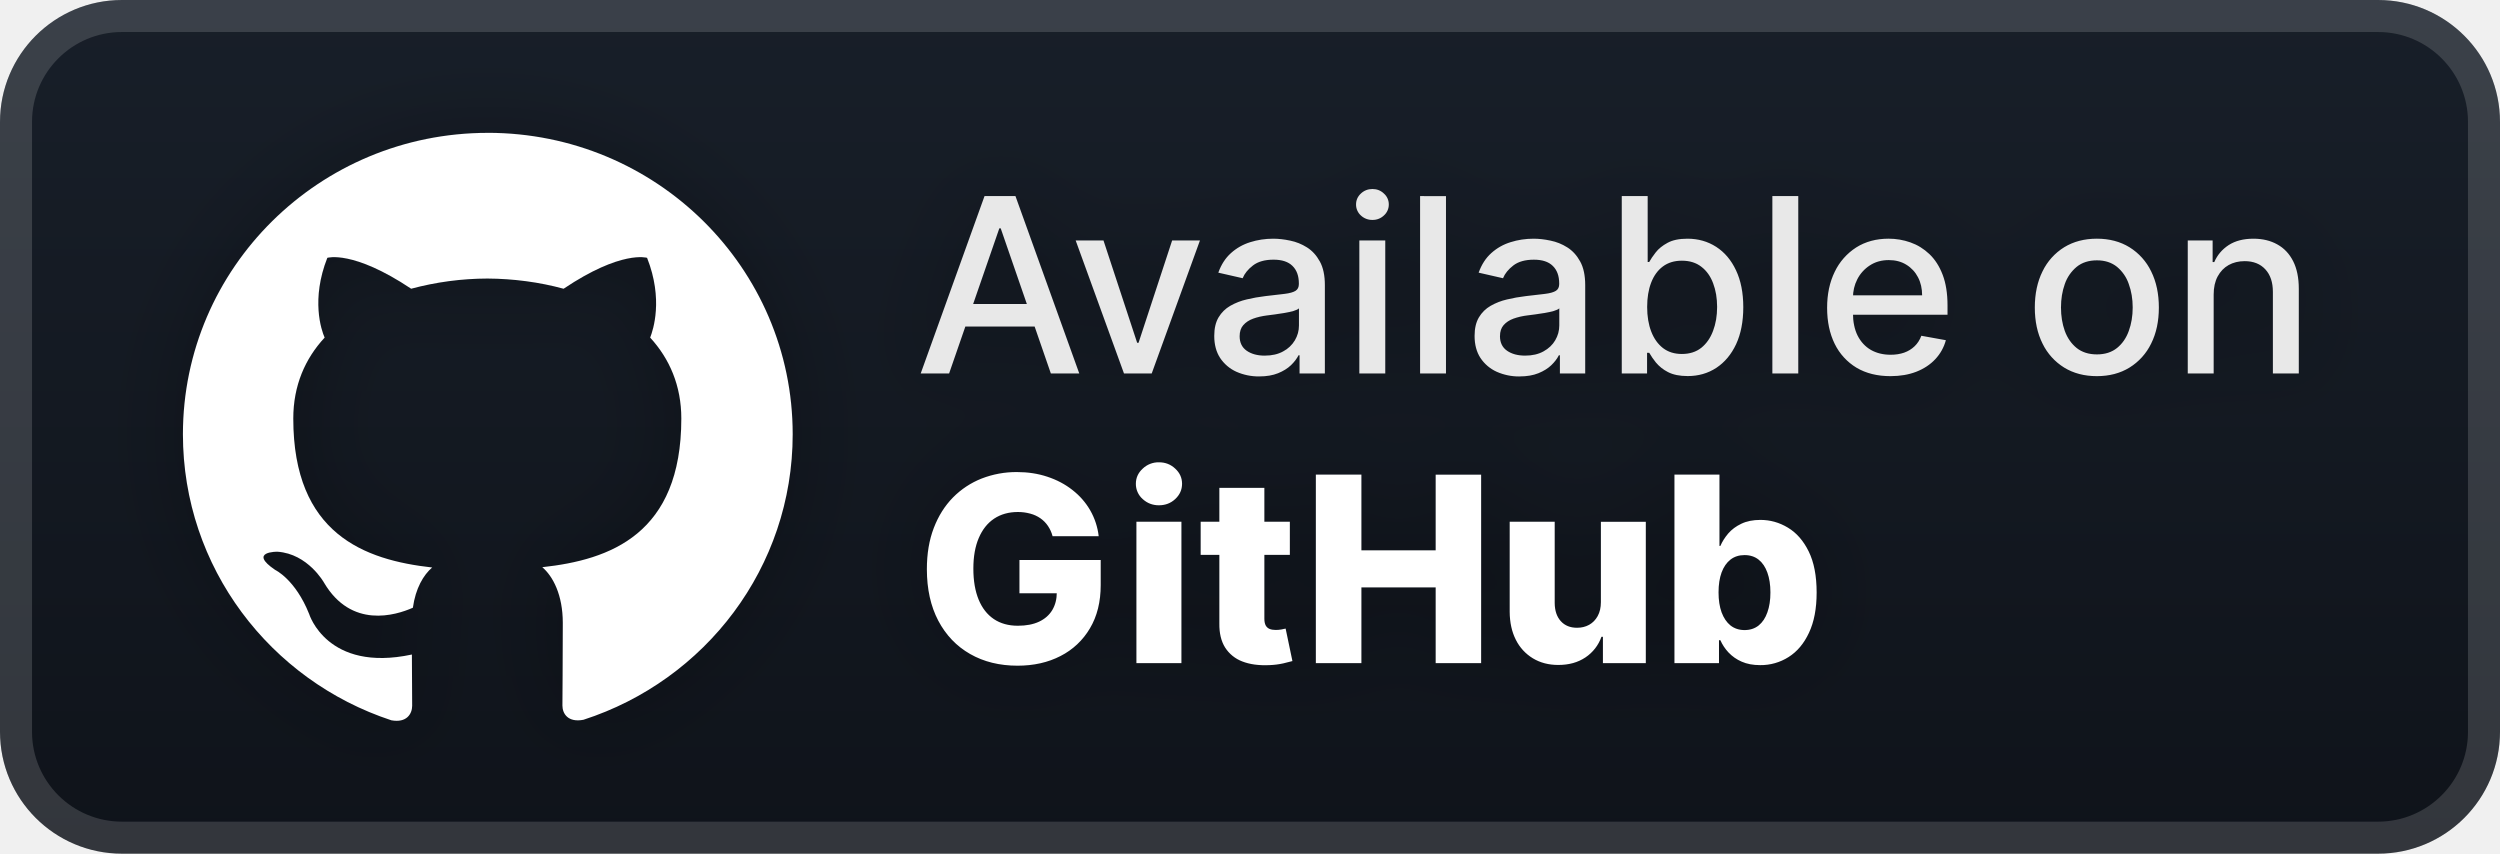
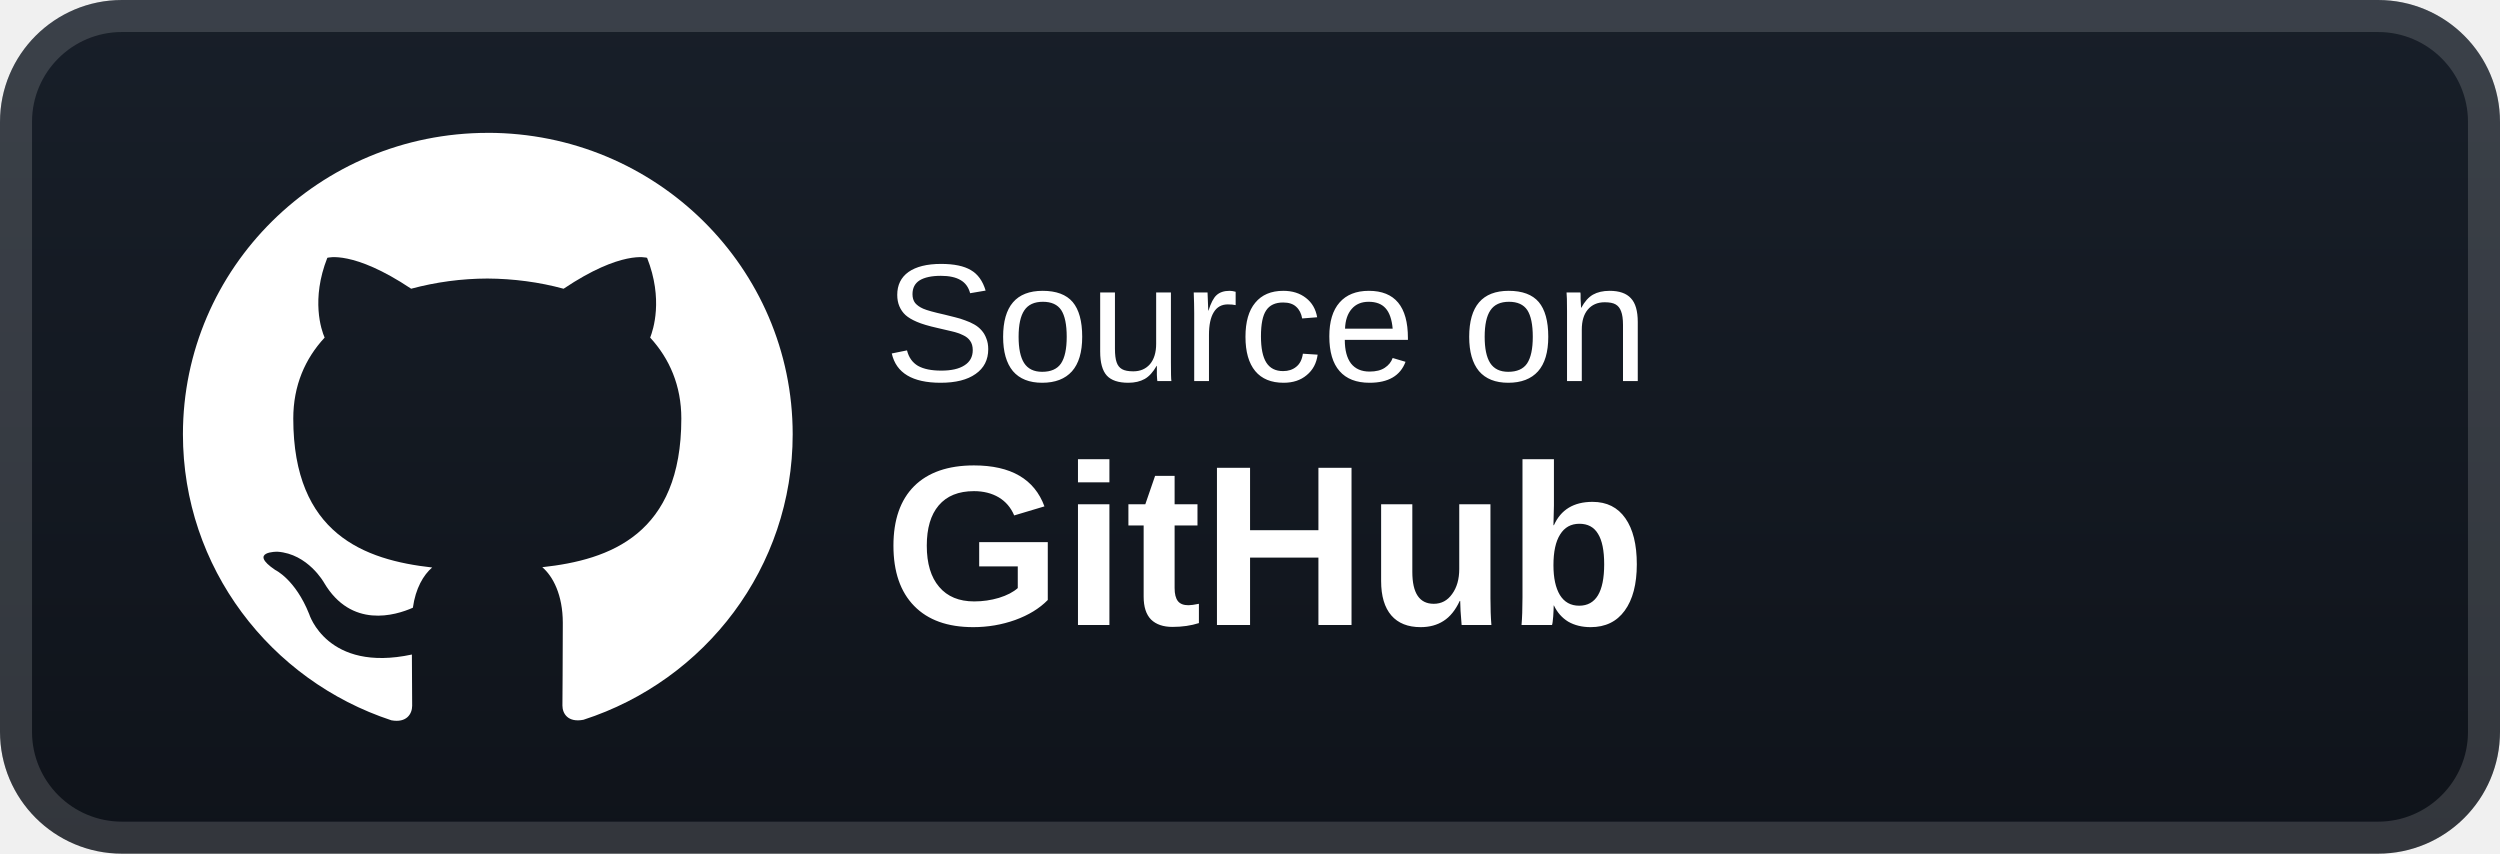
<svg xmlns="http://www.w3.org/2000/svg" width="164" height="56" fill="none" viewBox="0 0 164 56">
-   <rect width="164" height="56" fill="url(#a)" rx="8" />
-   <rect width="161.9" height="53.9" x="1.05" y="1.05" stroke="#fff" stroke-opacity=".15" stroke-width="2.1" rx="6.95" />
-   <g filter="url(#b)">
-     <path fill="#fff" d="M32.001 8.716C20.951 8.716 12 17.573 12 28.488c0 8.741 5.73 16.15 13.672 18.763 1.004.187 1.366-.425 1.366-.954 0-.47-.01-1.711-.018-3.36-5.567 1.192-6.74-2.658-6.74-2.658-.91-2.279-2.226-2.89-2.226-2.89-1.81-1.223.144-1.197.144-1.197 2.005.135 3.06 2.033 3.06 2.033 1.784 3.025 4.68 2.15 5.827 1.641.175-1.274.696-2.15 1.264-2.638-4.44-.496-9.11-2.195-9.11-9.772 0-2.163.775-3.926 2.057-5.31-.222-.495-.9-2.51.176-5.233 0 0 1.674-.528 5.5 2.027a19.5 19.5 0 0 1 5-.668c1.7.011 3.4.231 5 .669 3.805-2.556 5.477-2.028 5.477-2.028 1.074 2.723.397 4.736.202 5.233 1.268 1.384 2.044 3.148 2.044 5.31 0 7.594-4.676 9.269-9.121 9.752.695.592 1.346 1.81 1.346 3.657 0 2.644-.025 4.775-.025 5.419 0 .514.35 1.132 1.38.933C46.275 44.63 52 37.216 52 28.487c0-10.916-8.952-19.773-20.001-19.773z" />
-   </g>
-   <g filter="url(#c)">
-     <path fill="#e8e8e8" d="M62.261 24.5h-1.863l4.187-11.636h2.029L70.8 24.5h-1.864l-3.29-9.523h-.09zm.313-4.557h6.045v1.477h-6.045zm16.143-4.17L75.552 24.5h-1.818l-3.17-8.727h1.824l2.21 6.716h.09l2.205-6.716zm3.887 8.92a3.6 3.6 0 0 1-1.5-.307 2.53 2.53 0 0 1-1.063-.903q-.386-.591-.386-1.449 0-.739.284-1.216.285-.477.767-.756a4 4 0 0 1 1.08-.42q.596-.142 1.215-.216l1.273-.148q.49-.061.71-.198.222-.137.222-.444v-.04q0-.744-.42-1.153-.415-.41-1.24-.409-.857 0-1.351.38-.49.376-.677.836l-1.596-.364q.284-.795.83-1.284.551-.495 1.266-.716.717-.227 1.506-.227.523 0 1.108.125.59.12 1.102.443.517.324.847.926.33.597.33 1.552V24.5h-1.66v-1.193h-.068q-.165.33-.494.648-.33.318-.847.528t-1.238.21m.369-1.364q.705 0 1.204-.278a1.95 1.95 0 0 0 .768-.727q.267-.454.267-.972v-1.125q-.091.091-.353.17-.255.075-.585.131-.33.052-.642.097l-.523.068q-.494.063-.903.21-.403.148-.648.427-.238.272-.238.727 0 .63.466.954.465.32 1.187.319m6.2 1.171v-8.727h1.7V24.5zm.858-10.074a1.08 1.08 0 0 1-.761-.295.96.96 0 0 1-.313-.716q0-.421.313-.716.318-.3.761-.301.444 0 .756.3a.94.94 0 0 1 .318.717.95.95 0 0 1-.318.716 1.06 1.06 0 0 1-.756.295m4.825-1.562V24.5h-1.698V12.864zm4.826 11.83a3.6 3.6 0 0 1-1.5-.308 2.53 2.53 0 0 1-1.063-.903q-.386-.591-.386-1.449 0-.739.284-1.216t.767-.756a4 4 0 0 1 1.08-.42q.596-.142 1.216-.216l1.272-.148q.49-.061.71-.198.222-.137.222-.444v-.04q0-.744-.42-1.153-.415-.41-1.239-.409-.858 0-1.352.38-.489.376-.676.836L97 17.886q.284-.795.83-1.284.551-.495 1.267-.716.716-.227 1.505-.227.523 0 1.108.125.592.12 1.102.443.517.324.847.926.33.597.33 1.552V24.5h-1.659v-1.193h-.069q-.165.33-.494.648-.33.318-.847.528t-1.238.21m.369-1.364q.704 0 1.205-.279.505-.278.767-.727.267-.454.267-.972v-1.125q-.091.091-.353.17-.255.075-.585.131-.329.052-.642.097l-.523.068a4.2 4.2 0 0 0-.903.21q-.403.148-.648.427-.238.272-.238.727 0 .63.466.954.465.32 1.187.319m6.337 1.17V12.864h1.699v4.323h.102q.147-.272.426-.63t.773-.625q.494-.273 1.307-.273 1.056 0 1.886.534.83.535 1.301 1.54.477 1.005.477 2.42t-.471 2.427q-.472 1.005-1.296 1.55-.824.54-1.88.54-.796 0-1.302-.267a2.5 2.5 0 0 1-.784-.625 5 5 0 0 1-.437-.636h-.142V24.5zm1.665-4.364q0 .921.267 1.614t.772 1.085q.506.387 1.239.387.761 0 1.273-.404.511-.41.772-1.108.267-.699.267-1.574 0-.863-.261-1.55-.255-.689-.773-1.086-.511-.398-1.278-.398-.739 0-1.25.381-.506.38-.767 1.063-.261.681-.261 1.59m9.913-7.272V24.5h-1.699V12.864zm6.047 11.812q-1.29 0-2.222-.551a3.74 3.74 0 0 1-1.432-1.562q-.5-1.012-.5-2.37 0-1.341.5-2.364a3.9 3.9 0 0 1 1.409-1.596q.91-.574 2.125-.574.74 0 1.432.244.693.244 1.245.768.55.522.869 1.357.318.83.318 2.018v.602h-6.937v-1.273h5.272q0-.67-.272-1.187a2.07 2.07 0 0 0-.767-.824q-.49-.302-1.148-.302-.716 0-1.25.353a2.36 2.36 0 0 0-.818.909q-.284.556-.284 1.21v.994q0 .876.306 1.489.313.615.87.938.557.318 1.301.318.483 0 .88-.137.399-.142.688-.42.29-.279.443-.688l1.608.29q-.194.71-.693 1.244-.494.529-1.244.824-.745.29-1.699.29m13.54 0q-1.228 0-2.143-.562a3.8 3.8 0 0 1-1.42-1.574q-.506-1.011-.506-2.364 0-1.358.506-2.375a3.8 3.8 0 0 1 1.42-1.58q.915-.561 2.143-.562 1.227 0 2.142.563a3.8 3.8 0 0 1 1.42 1.58q.506 1.016.506 2.374 0 1.353-.506 2.364a3.8 3.8 0 0 1-1.42 1.574q-.915.562-2.142.562m.005-1.426q.796 0 1.318-.42.523-.42.773-1.12.256-.699.256-1.54 0-.835-.256-1.534a2.5 2.5 0 0 0-.773-1.13q-.523-.426-1.318-.427-.801 0-1.329.427a2.54 2.54 0 0 0-.779 1.13q-.25.7-.25 1.535 0 .84.25 1.54.256.697.779 1.119.528.42 1.329.42m7.658-3.932V24.5h-1.699v-8.727h1.631v1.42h.108q.3-.693.943-1.114.648-.42 1.63-.42.893 0 1.563.375.67.37 1.04 1.102.369.733.369 1.813V24.5h-1.699v-5.347q0-.948-.494-1.482-.495-.54-1.358-.54-.59 0-1.051.255-.455.255-.722.75-.261.489-.261 1.182" />
-     <path fill="#fff" d="M69.05 35.175a2.2 2.2 0 0 0-.302-.67 1.9 1.9 0 0 0-.49-.501 2.1 2.1 0 0 0-.664-.308 3 3 0 0 0-.82-.109q-.9 0-1.558.435-.652.434-1.008 1.268-.356.827-.356 2.01 0 1.19.344 2.029t.996 1.28q.652.44 1.581.44.821 0 1.389-.266.573-.27.87-.766.294-.495.295-1.165l.555.066h-3.006v-2.18h5.33v1.637q0 1.66-.706 2.843a4.7 4.7 0 0 1-1.931 1.817q-1.226.634-2.82.634-1.768 0-3.109-.767-1.34-.766-2.089-2.185-.748-1.425-.748-3.38 0-1.522.453-2.7.452-1.182 1.261-2.004a5.45 5.45 0 0 1 1.884-1.243 6.3 6.3 0 0 1 2.312-.423q1.075 0 1.998.308.93.308 1.642.87.72.561 1.165 1.334a4.4 4.4 0 0 1 .556 1.696zm5.499 8.325v-9.273h2.952V43.5zm1.479-10.353q-.622 0-1.069-.41a1.32 1.32 0 0 1-.446-1.003q0-.579.447-.99a1.5 1.5 0 0 1 1.068-.417q.628 0 1.069.417.446.411.446.99 0 .585-.446 1.002-.44.41-1.069.41m8.586 1.08V36.4h-5.85v-2.174zm-4.624-2.221h2.952v8.578q0 .272.084.44.09.165.26.236.169.067.404.067.17 0 .357-.03.192-.038.29-.06l.446 2.13q-.21.06-.598.151a5 5 0 0 1-.911.115q-1.038.048-1.781-.242a2.3 2.3 0 0 1-1.129-.917q-.386-.622-.374-1.564zM86.32 43.5V31.136h2.988V36.1h4.872v-4.963h2.982V43.5H94.18v-4.968h-4.872V43.5zm18.699-4.002v-5.27h2.946V43.5h-2.813v-1.727h-.097a2.7 2.7 0 0 1-1.05 1.353q-.737.495-1.781.495-.948 0-1.666-.435a2.96 2.96 0 0 1-1.117-1.213q-.398-.785-.405-1.836v-5.91h2.952v5.33q.006.755.399 1.19.392.435 1.068.435.441 0 .791-.193.357-.2.562-.574.21-.38.211-.917m4.825 4.002V31.136h2.952v4.679h.06q.181-.422.513-.815.339-.393.858-.64.525-.254 1.255-.254.966 0 1.805.508.846.507 1.365 1.563t.519 2.693q0 1.575-.501 2.638-.495 1.063-1.34 1.594a3.4 3.4 0 0 1-1.866.53q-.7 0-1.213-.229a2.6 2.6 0 0 1-.863-.603 2.9 2.9 0 0 1-.532-.803h-.09V43.5zm2.892-4.636q0 .748.199 1.304.206.555.585.863.387.302.924.302.543 0 .924-.302.38-.308.573-.863.2-.555.199-1.304 0-.75-.199-1.298-.194-.55-.573-.852-.375-.3-.924-.301-.543 0-.924.295-.38.297-.585.846-.2.548-.199 1.31" />
-   </g>
  <defs>
-     <filter id="b" width="51.429" height="51.429" x="6.286" y="2.286" color-interpolation-filters="sRGB" filterUnits="userSpaceOnUse">
-       <feFlood flood-opacity="0" result="BackgroundImageFix" />
-       <feColorMatrix in="SourceAlpha" result="hardAlpha" values="0 0 0 0 0 0 0 0 0 0 0 0 0 0 0 0 0 0 127 0" />
-       <feOffset />
-       <feGaussianBlur stdDeviation="2.857" />
-       <feComposite in2="hardAlpha" operator="out" />
-       <feColorMatrix values="0 0 0 0 0 0 0 0 0 0 0 0 0 0 0 0 0 0 0.25 0" />
-       <feBlend in2="BackgroundImageFix" result="effect1_dropShadow_28_641" />
-       <feBlend in="SourceGraphic" in2="effect1_dropShadow_28_641" result="shape" />
-     </filter>
-     <filter id="c" width="103.2" height="48.2" x="54.4" y="3.9" color-interpolation-filters="sRGB" filterUnits="userSpaceOnUse">
-       <feFlood flood-opacity="0" result="BackgroundImageFix" />
-       <feColorMatrix in="SourceAlpha" result="hardAlpha" values="0 0 0 0 0 0 0 0 0 0 0 0 0 0 0 0 0 0 127 0" />
-       <feOffset />
-       <feGaussianBlur stdDeviation="2.8" />
-       <feComposite in2="hardAlpha" operator="out" />
-       <feColorMatrix values="0 0 0 0 0 0 0 0 0 0 0 0 0 0 0 0 0 0 0.25 0" />
-       <feBlend in2="BackgroundImageFix" result="effect1_dropShadow_28_641" />
-       <feBlend in="SourceGraphic" in2="effect1_dropShadow_28_641" result="shape" />
-     </filter>
    <linearGradient id="a" x1="82" x2="82" y1="0" y2="56" gradientUnits="userSpaceOnUse">
      <stop stop-color="#181f29" />
      <stop offset="1" stop-color="#0f131a" />
    </linearGradient>
  </defs>
+   <rect width="164" height="56" fill="url(#a)" rx="8" />
+   <rect width="161.9" height="53.9" x="1.05" y="1.05" stroke="#fff" stroke-opacity=".15" stroke-width="2.1" rx="6.95" />
+   <path fill="#fff" d="M32.001 8.716C20.951 8.716 12 17.573 12 28.488c0 8.741 5.73 16.15 13.672 18.763 1.004.187 1.366-.425 1.366-.954 0-.47-.01-1.711-.018-3.36-5.567 1.192-6.74-2.658-6.74-2.658-.91-2.279-2.226-2.89-2.226-2.89-1.81-1.223.144-1.197.144-1.197 2.005.135 3.06 2.033 3.06 2.033 1.784 3.025 4.68 2.15 5.827 1.641.175-1.274.696-2.15 1.264-2.638-4.44-.496-9.11-2.195-9.11-9.772 0-2.163.775-3.926 2.057-5.31-.222-.495-.9-2.51.176-5.233 0 0 1.674-.528 5.5 2.027a19.5 19.5 0 0 1 5-.668c1.7.011 3.4.231 5 .669 3.805-2.556 5.477-2.028 5.477-2.028 1.074 2.723.397 4.736.202 5.233 1.268 1.384 2.044 3.148 2.044 5.31 0 7.594-4.676 9.269-9.121 9.752.695.592 1.346 1.81 1.346 3.657 0 2.644-.025 4.775-.025 5.419 0 .514.35 1.132 1.38.933C46.275 44.63 52 37.216 52 28.487c0-10.916-8.952-19.773-20.001-19.773z" />
+   <text x="58" y="25" fill="#fff" font-family="Segoe UI,Helvetica Neue,Arial,sans-serif" font-size="11">Source on</text>
+   <text x="58" y="41" fill="#fff" font-family="Segoe UI,Helvetica Neue,Arial,sans-serif" font-size="15" font-weight="700">GitHub</text>
</svg>
